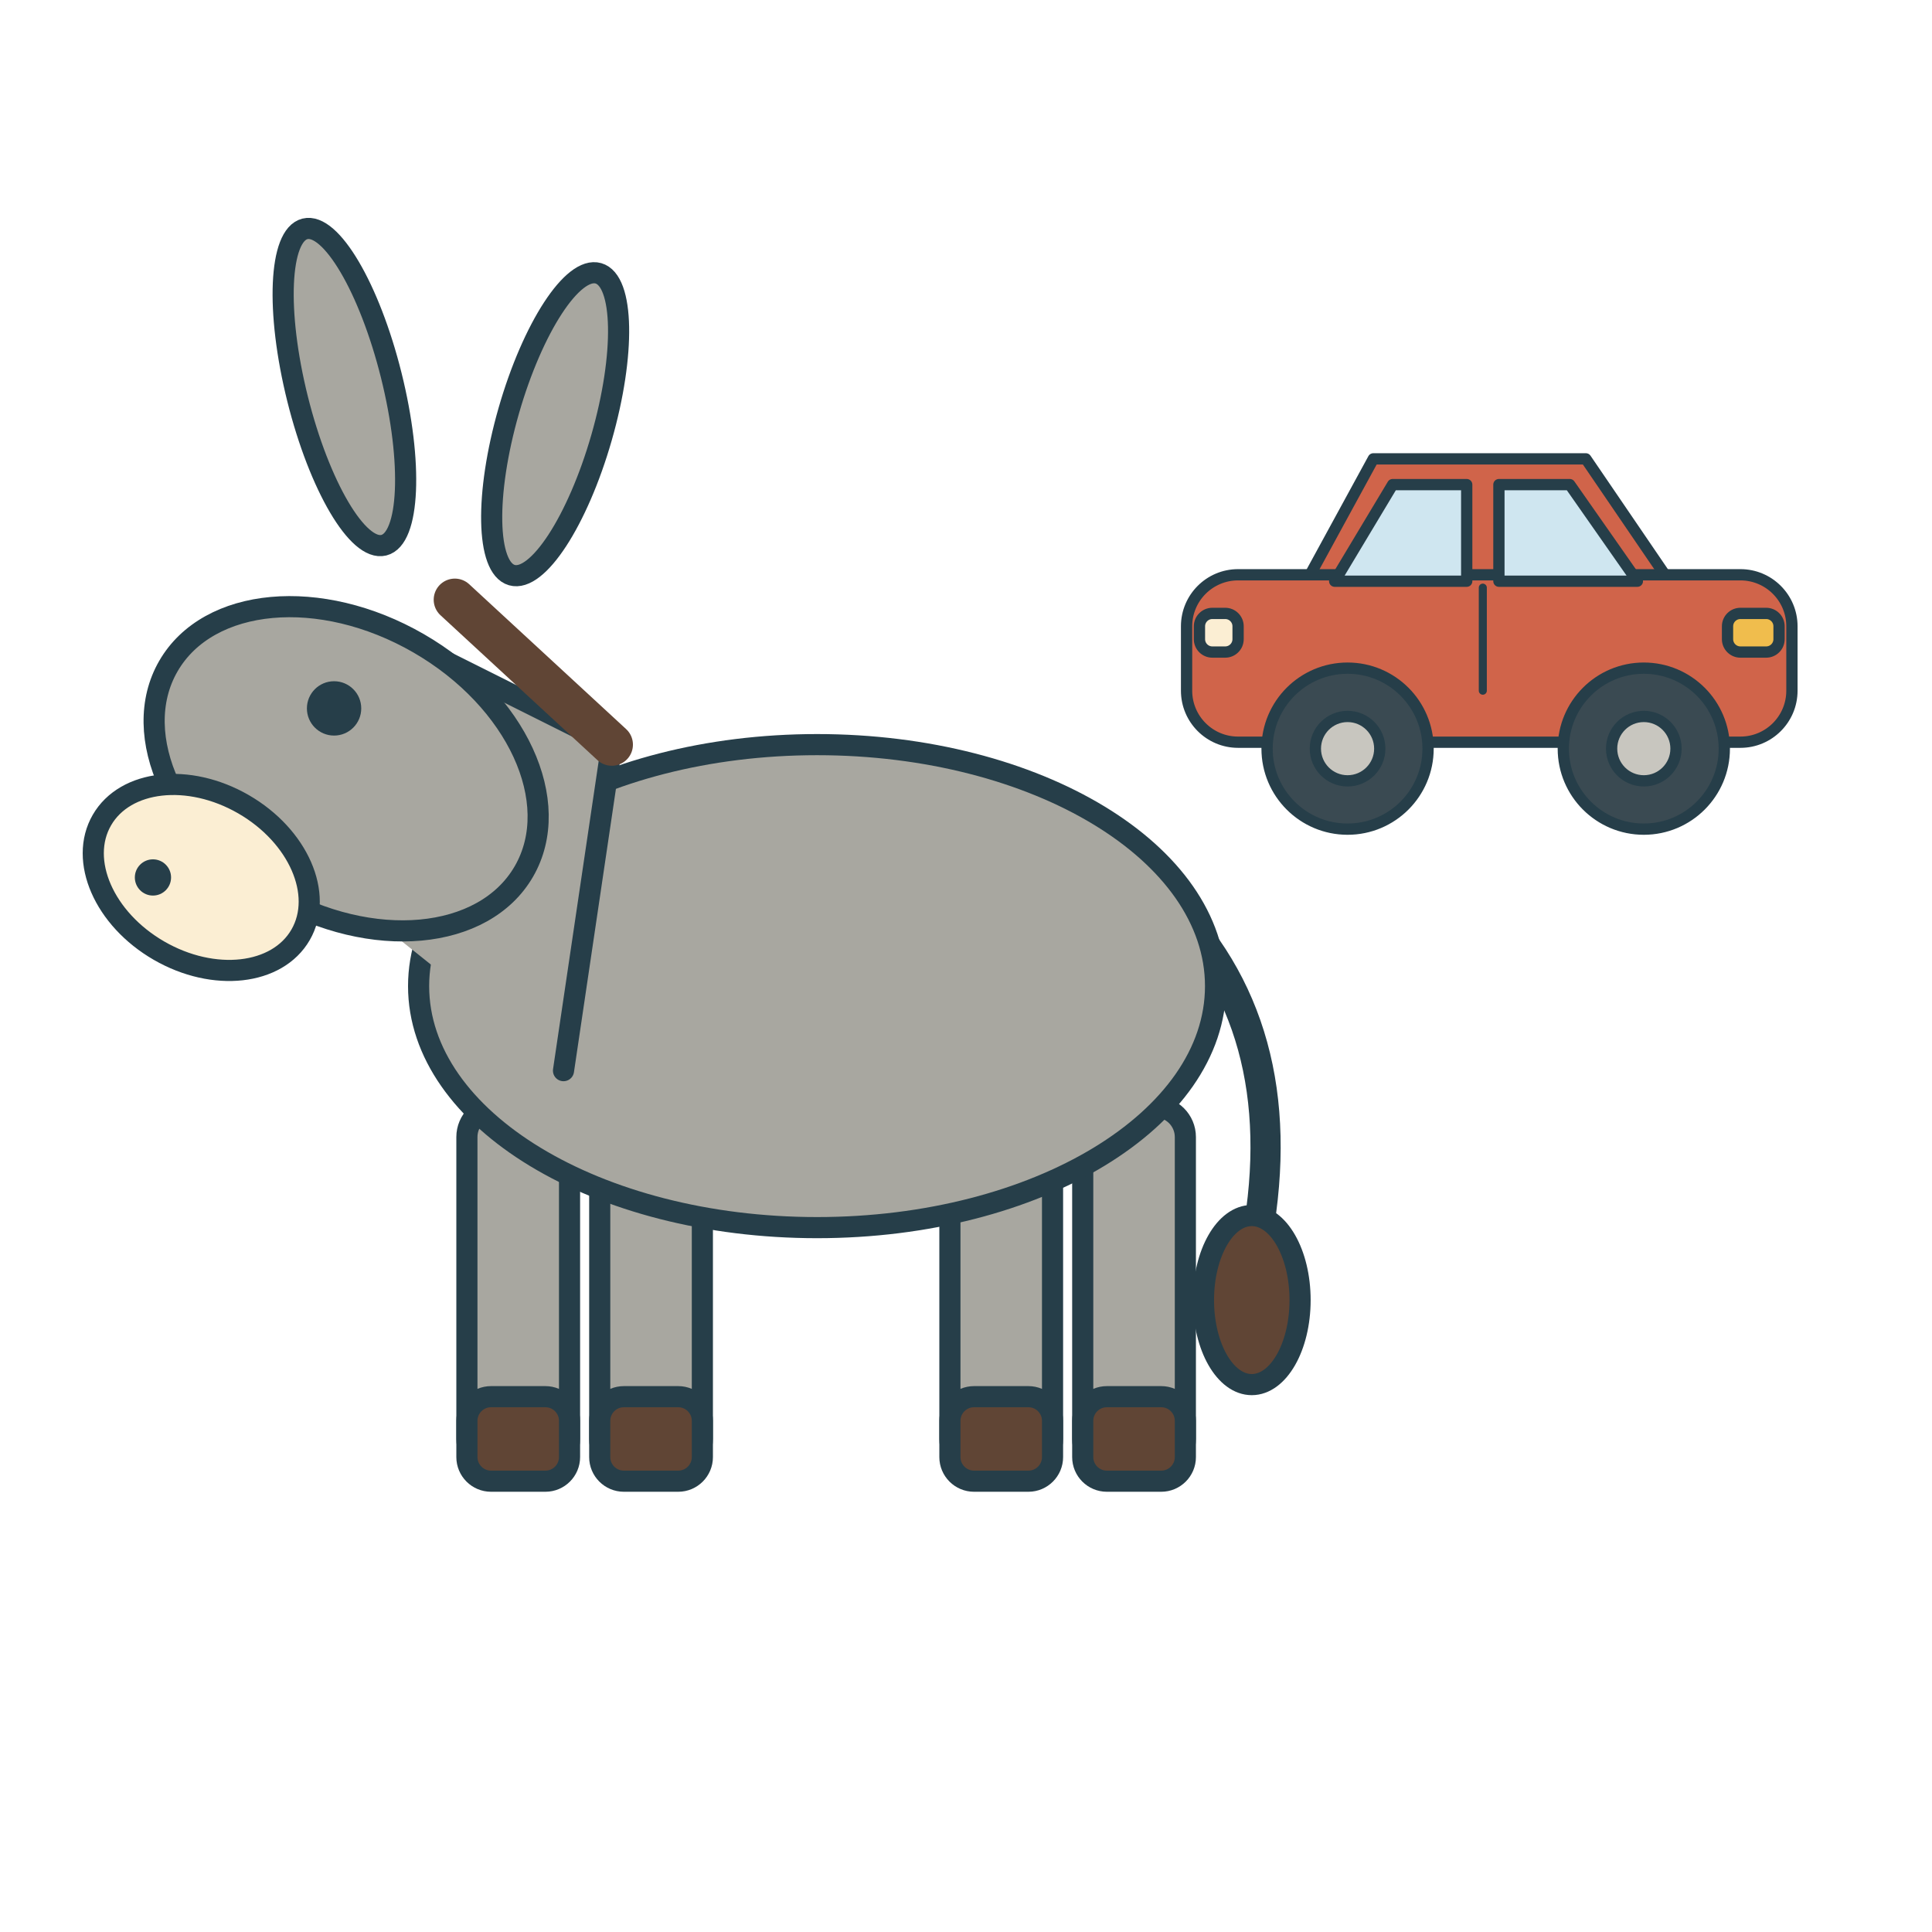
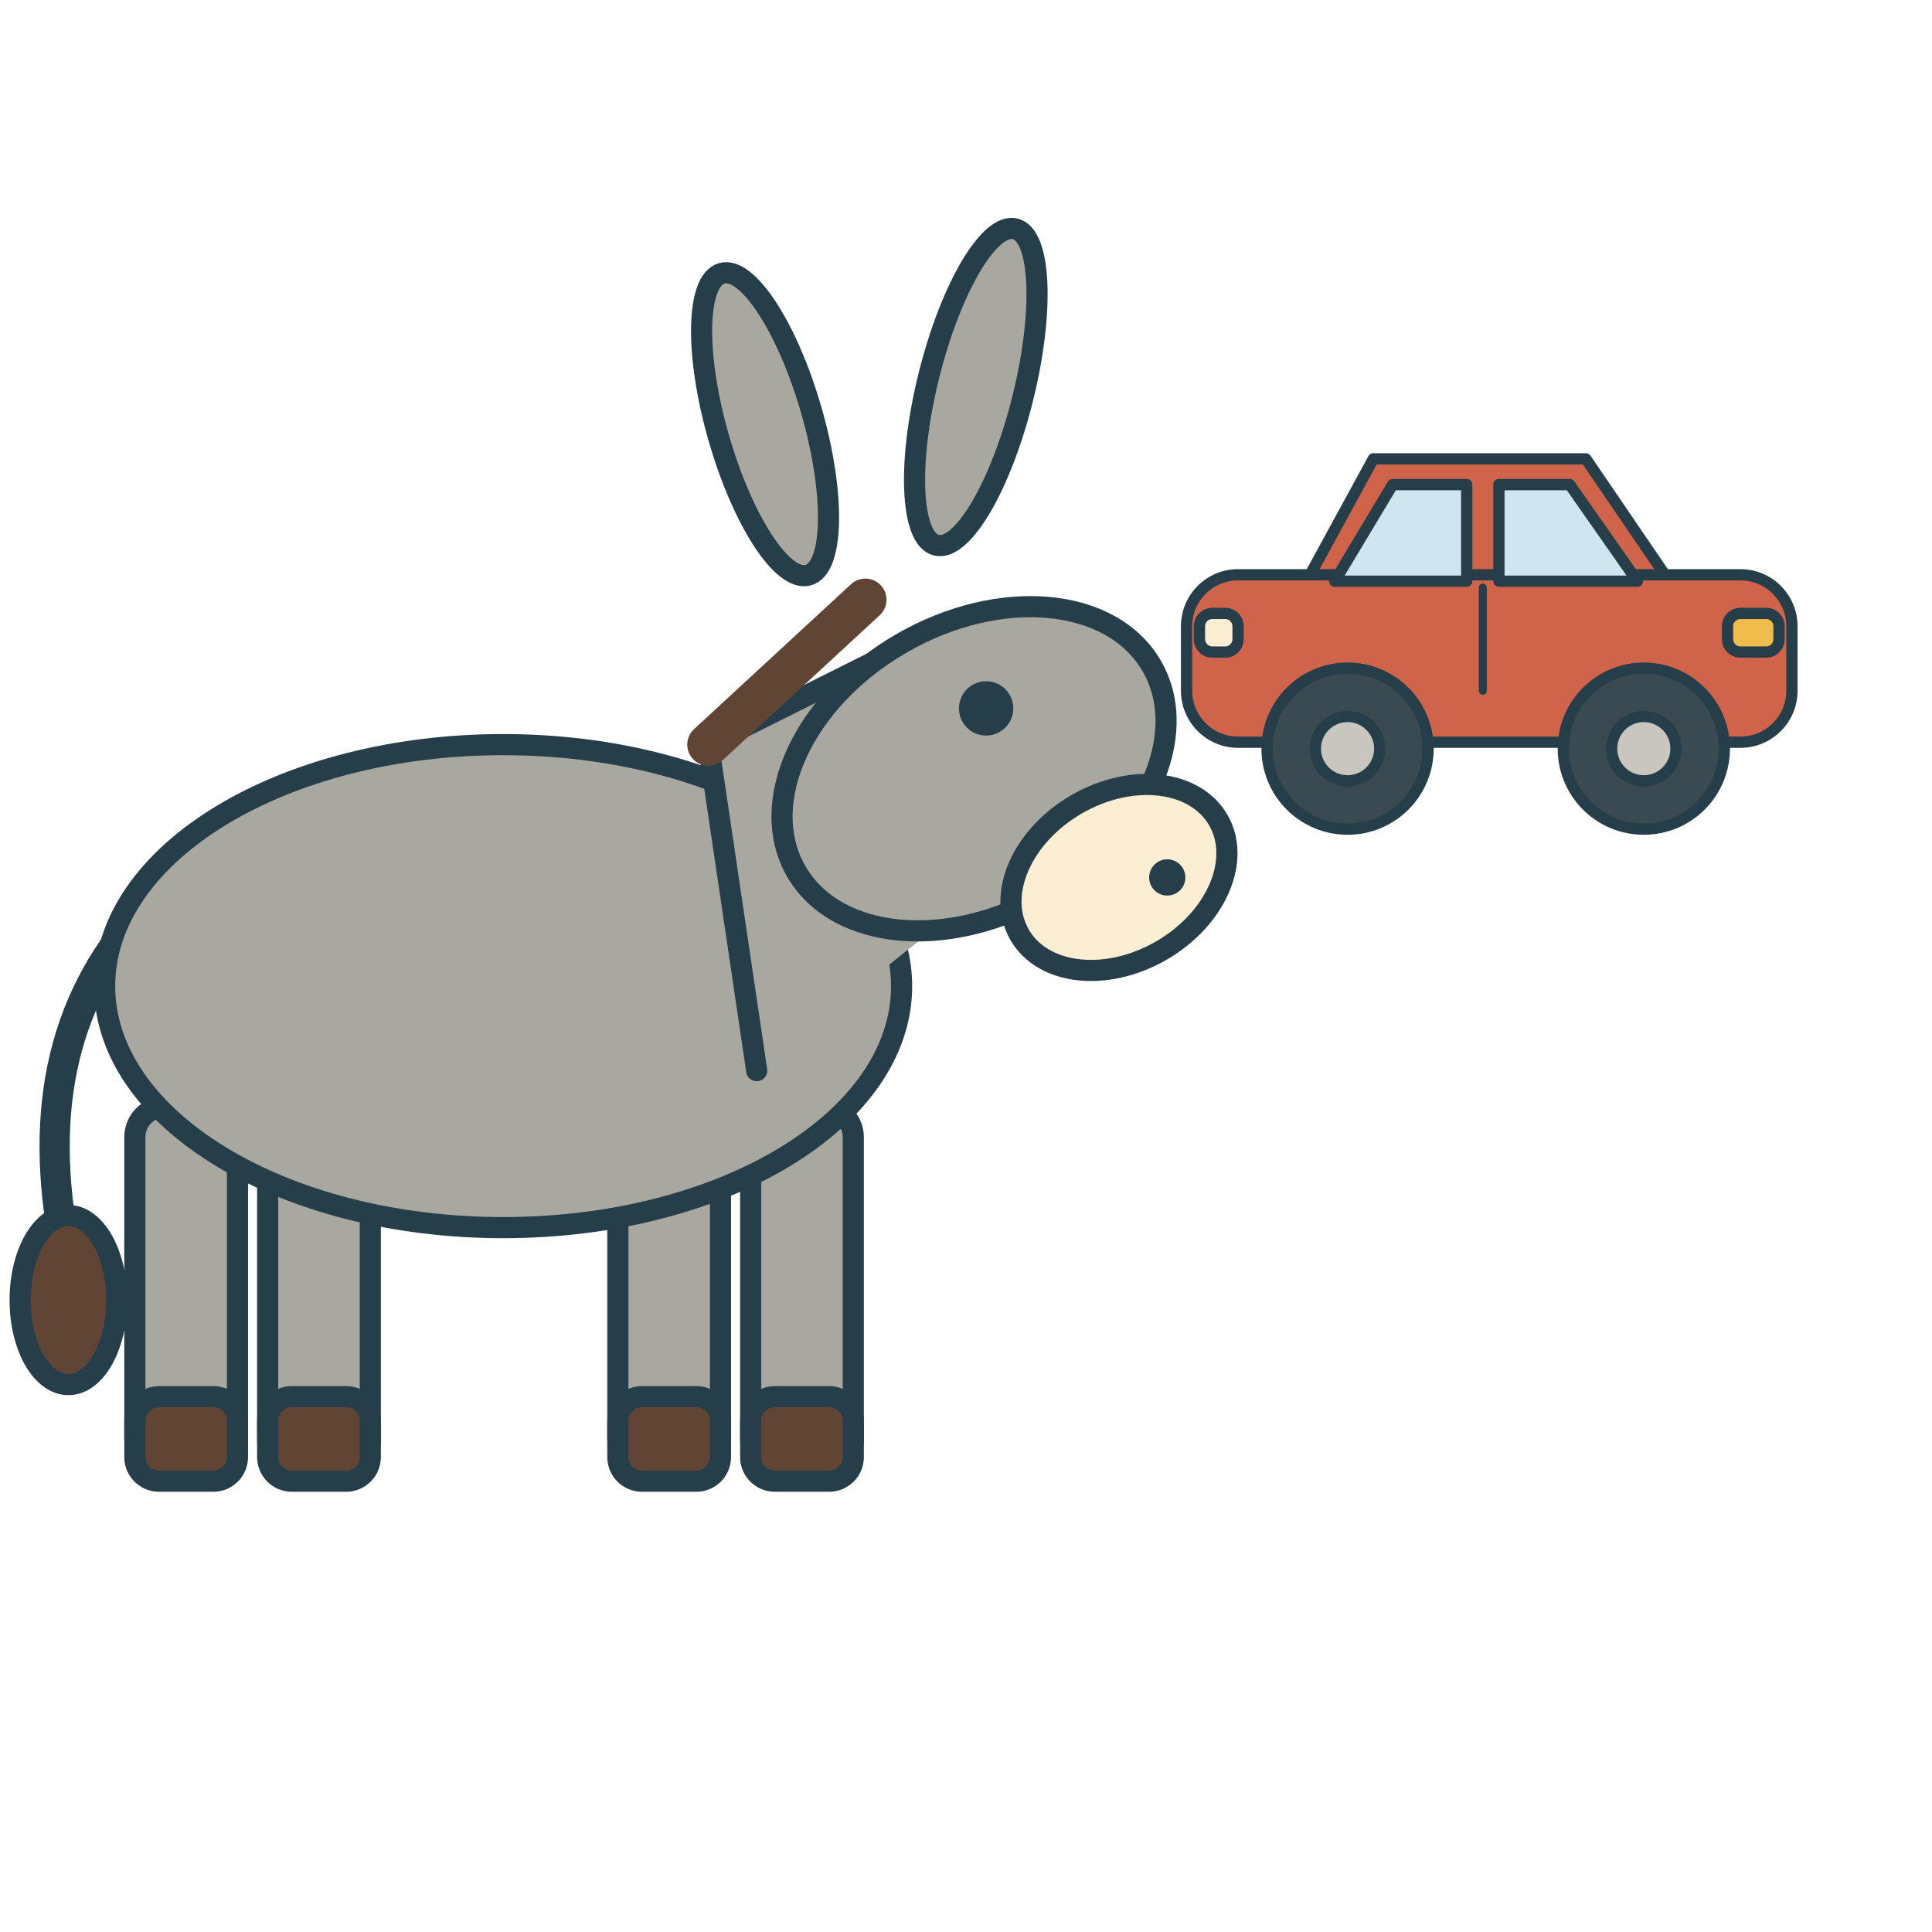
<svg xmlns="http://www.w3.org/2000/svg" viewBox="0 0 240 240">
  <g stroke="#263e49" stroke-width="3.5" stroke-linecap="round" stroke-linejoin="round">
    <g transform="translate(-8 25) scale(.75)">
-       <g stroke="#263e49" stroke-width="3.5" stroke-linecap="round" stroke-linejoin="round">
-         <rect x="88" y="150" width="17" height="60" rx="5" fill="#a8a7a0" />
-         <rect x="88" y="198" width="17" height="14" rx="4" fill="#604535" />
-         <rect x="110" y="150" width="17" height="60" rx="5" fill="#a8a7a0" />
-         <rect x="110" y="198" width="17" height="14" rx="4" fill="#604535" />
-         <rect x="168" y="150" width="17" height="60" rx="5" fill="#a8a7a0" />
-         <rect x="168" y="198" width="17" height="14" rx="4" fill="#604535" />
-         <rect x="190" y="150" width="17" height="60" rx="5" fill="#a8a7a0" />
-         <rect x="190" y="198" width="17" height="14" rx="4" fill="#604535" />
-         <path d="M206 118 Q226 140 218 176" fill="none" stroke-width="5" />
-         <ellipse cx="218" cy="182" rx="8" ry="14" fill="#604535" />
-         <ellipse cx="146" cy="130" rx="66" ry="40" fill="#a8a7a0" />
-         <path d="M76 72 L112 90 L104 144 L64 112 Z" fill="#a8a7a0" stroke="none" />
-         <path d="M76 72 L112 90 L104 144" fill="none" />
-         <path d="M86 66 L112 90" fill="none" stroke="#604535" stroke-width="7" />
-         <ellipse cx="68" cy="94" rx="34" ry="24" transform="rotate(30 68 94)" fill="#a8a7a0" />
-         <ellipse cx="44" cy="112" rx="19" ry="14" transform="rotate(30 44 112)" fill="#fbeed3" />
-         <circle cx="36" cy="112" r="3" fill="#263e49" stroke="none" />
-         <ellipse cx="74" cy="30" rx="8" ry="27" transform="rotate(-14 74 56)" fill="#a8a7a0" />
-         <ellipse cx="96" cy="36" rx="8" ry="26" transform="rotate(16 96 60)" fill="#a8a7a0" />
-         <circle cx="66" cy="84" r="4.5" fill="#263e49" stroke="none" />
+       <g transform="translate(240 0) scale(-1 1)">
+         <g stroke="#263e49" stroke-width="3.5" stroke-linecap="round" stroke-linejoin="round">
+           <rect x="88" y="150" width="17" height="60" rx="5" fill="#a8a7a0" />
+           <rect x="88" y="198" width="17" height="14" rx="4" fill="#604535" />
+           <rect x="110" y="150" width="17" height="60" rx="5" fill="#a8a7a0" />
+           <rect x="110" y="198" width="17" height="14" rx="4" fill="#604535" />
+           <rect x="168" y="150" width="17" height="60" rx="5" fill="#a8a7a0" />
+           <rect x="168" y="198" width="17" height="14" rx="4" fill="#604535" />
+           <rect x="190" y="150" width="17" height="60" rx="5" fill="#a8a7a0" />
+           <rect x="190" y="198" width="17" height="14" rx="4" fill="#604535" />
+           <path d="M206 118 Q226 140 218 176" fill="none" stroke-width="5" />
+           <ellipse cx="218" cy="182" rx="8" ry="14" fill="#604535" />
+           <ellipse cx="146" cy="130" rx="66" ry="40" fill="#a8a7a0" />
+           <path d="M76 72 L112 90 L104 144 L64 112 Z" fill="#a8a7a0" stroke="none" />
+           <path d="M76 72 L112 90 L104 144" fill="none" />
+           <path d="M86 66 L112 90" fill="none" stroke="#604535" stroke-width="7" />
+           <ellipse cx="68" cy="94" rx="34" ry="24" transform="rotate(30 68 94)" fill="#a8a7a0" />
+           <ellipse cx="44" cy="112" rx="19" ry="14" transform="rotate(30 44 112)" fill="#fbeed3" />
+           <circle cx="36" cy="112" r="3" fill="#263e49" stroke="none" />
+           <ellipse cx="74" cy="30" rx="8" ry="27" transform="rotate(-14 74 56)" fill="#a8a7a0" />
+           <ellipse cx="96" cy="36" rx="8" ry="26" transform="rotate(16 96 60)" fill="#a8a7a0" />
+           <circle cx="66" cy="84" r="4.5" fill="#263e49" stroke="none" />
+         </g>
      </g>
    </g>
    <g transform="translate(137 25) scale(.4)">
      <g stroke="#263e49" stroke-width="3.5" stroke-linecap="round" stroke-linejoin="round">
        <path d="M60 124 L84 80 L150 80 L180 124 Z" fill="#d0644a" />
        <rect x="26" y="116" width="188" height="52" rx="16" fill="#d0644a" />
        <path d="M72 118 L90 88 L113 88 L113 118 Z M123 88 L145 88 L166 118 L123 118 Z" fill="#cfe6f0" />
        <rect x="194" y="128" width="16" height="12" rx="4" fill="#f0bd4d" />
        <rect x="30" y="128" width="12" height="12" rx="4" fill="#fbeed3" />
        <path d="M118 120 L118 152" fill="none" stroke-width="2.5" />
        <circle cx="76" cy="170" r="25" fill="#3a4a52" />
        <circle cx="76" cy="170" r="10" fill="#c8c6bf" />
        <circle cx="168" cy="170" r="25" fill="#3a4a52" />
        <circle cx="168" cy="170" r="10" fill="#c8c6bf" />
      </g>
    </g>
  </g>
</svg>
